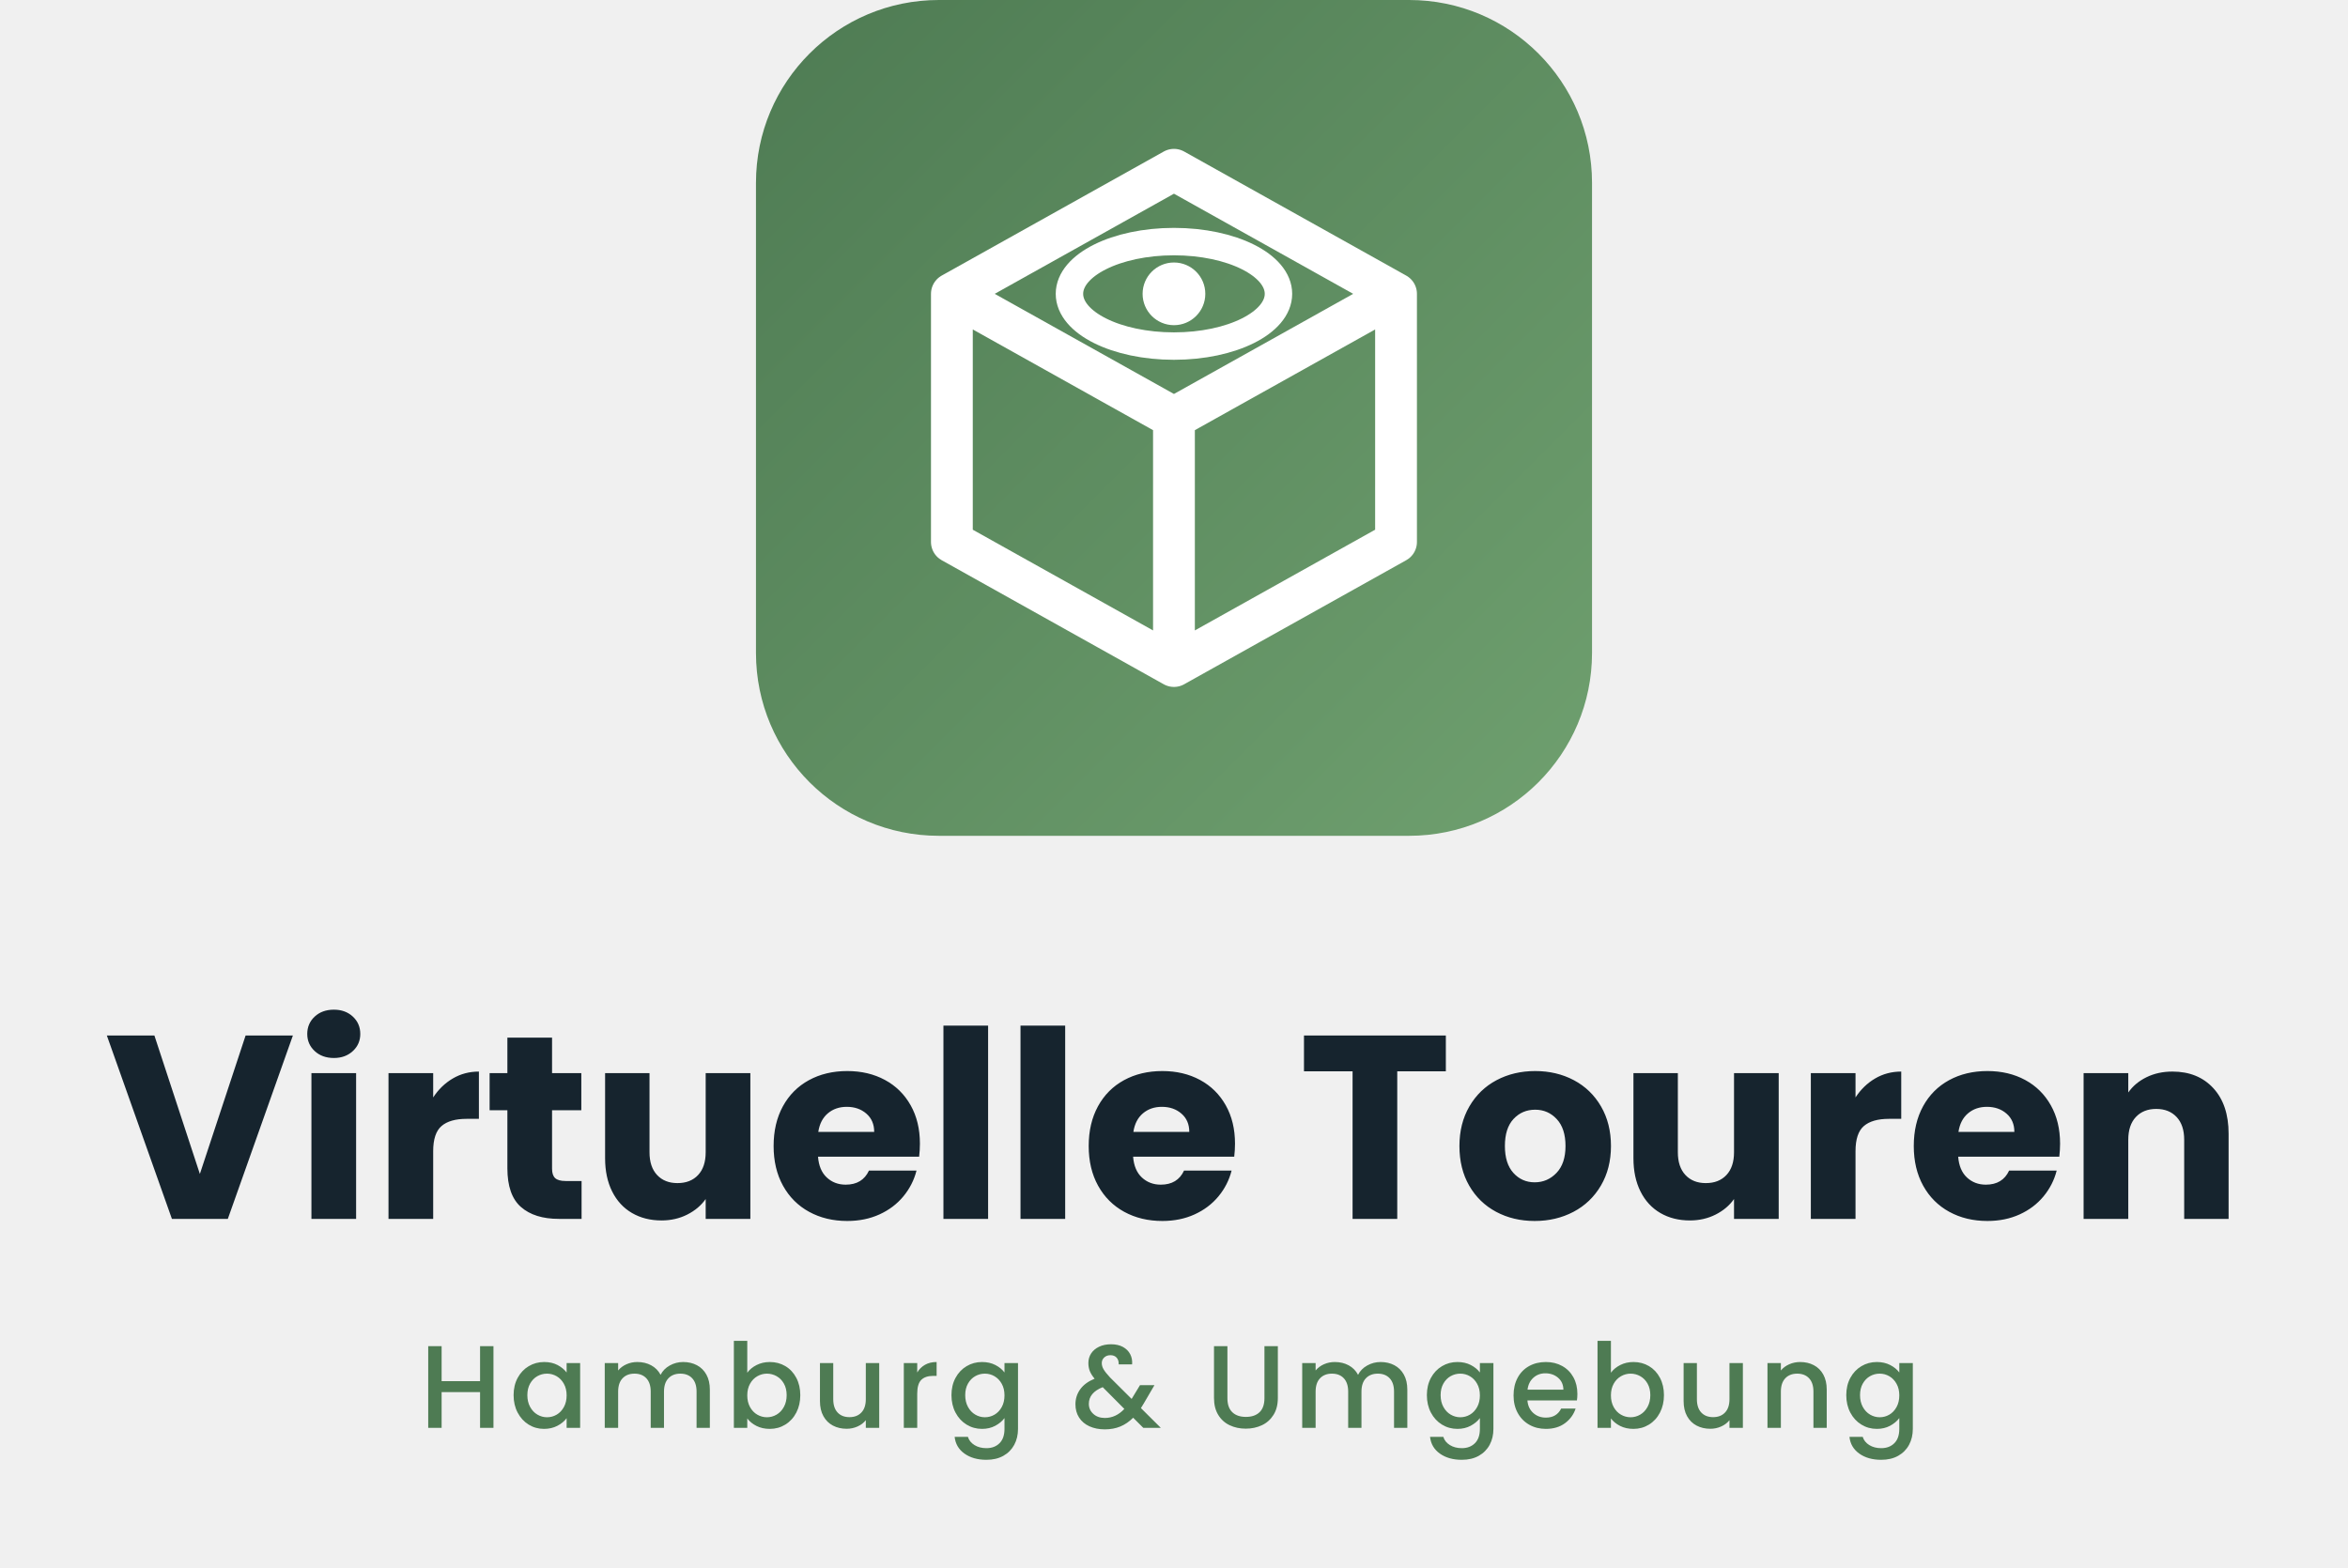
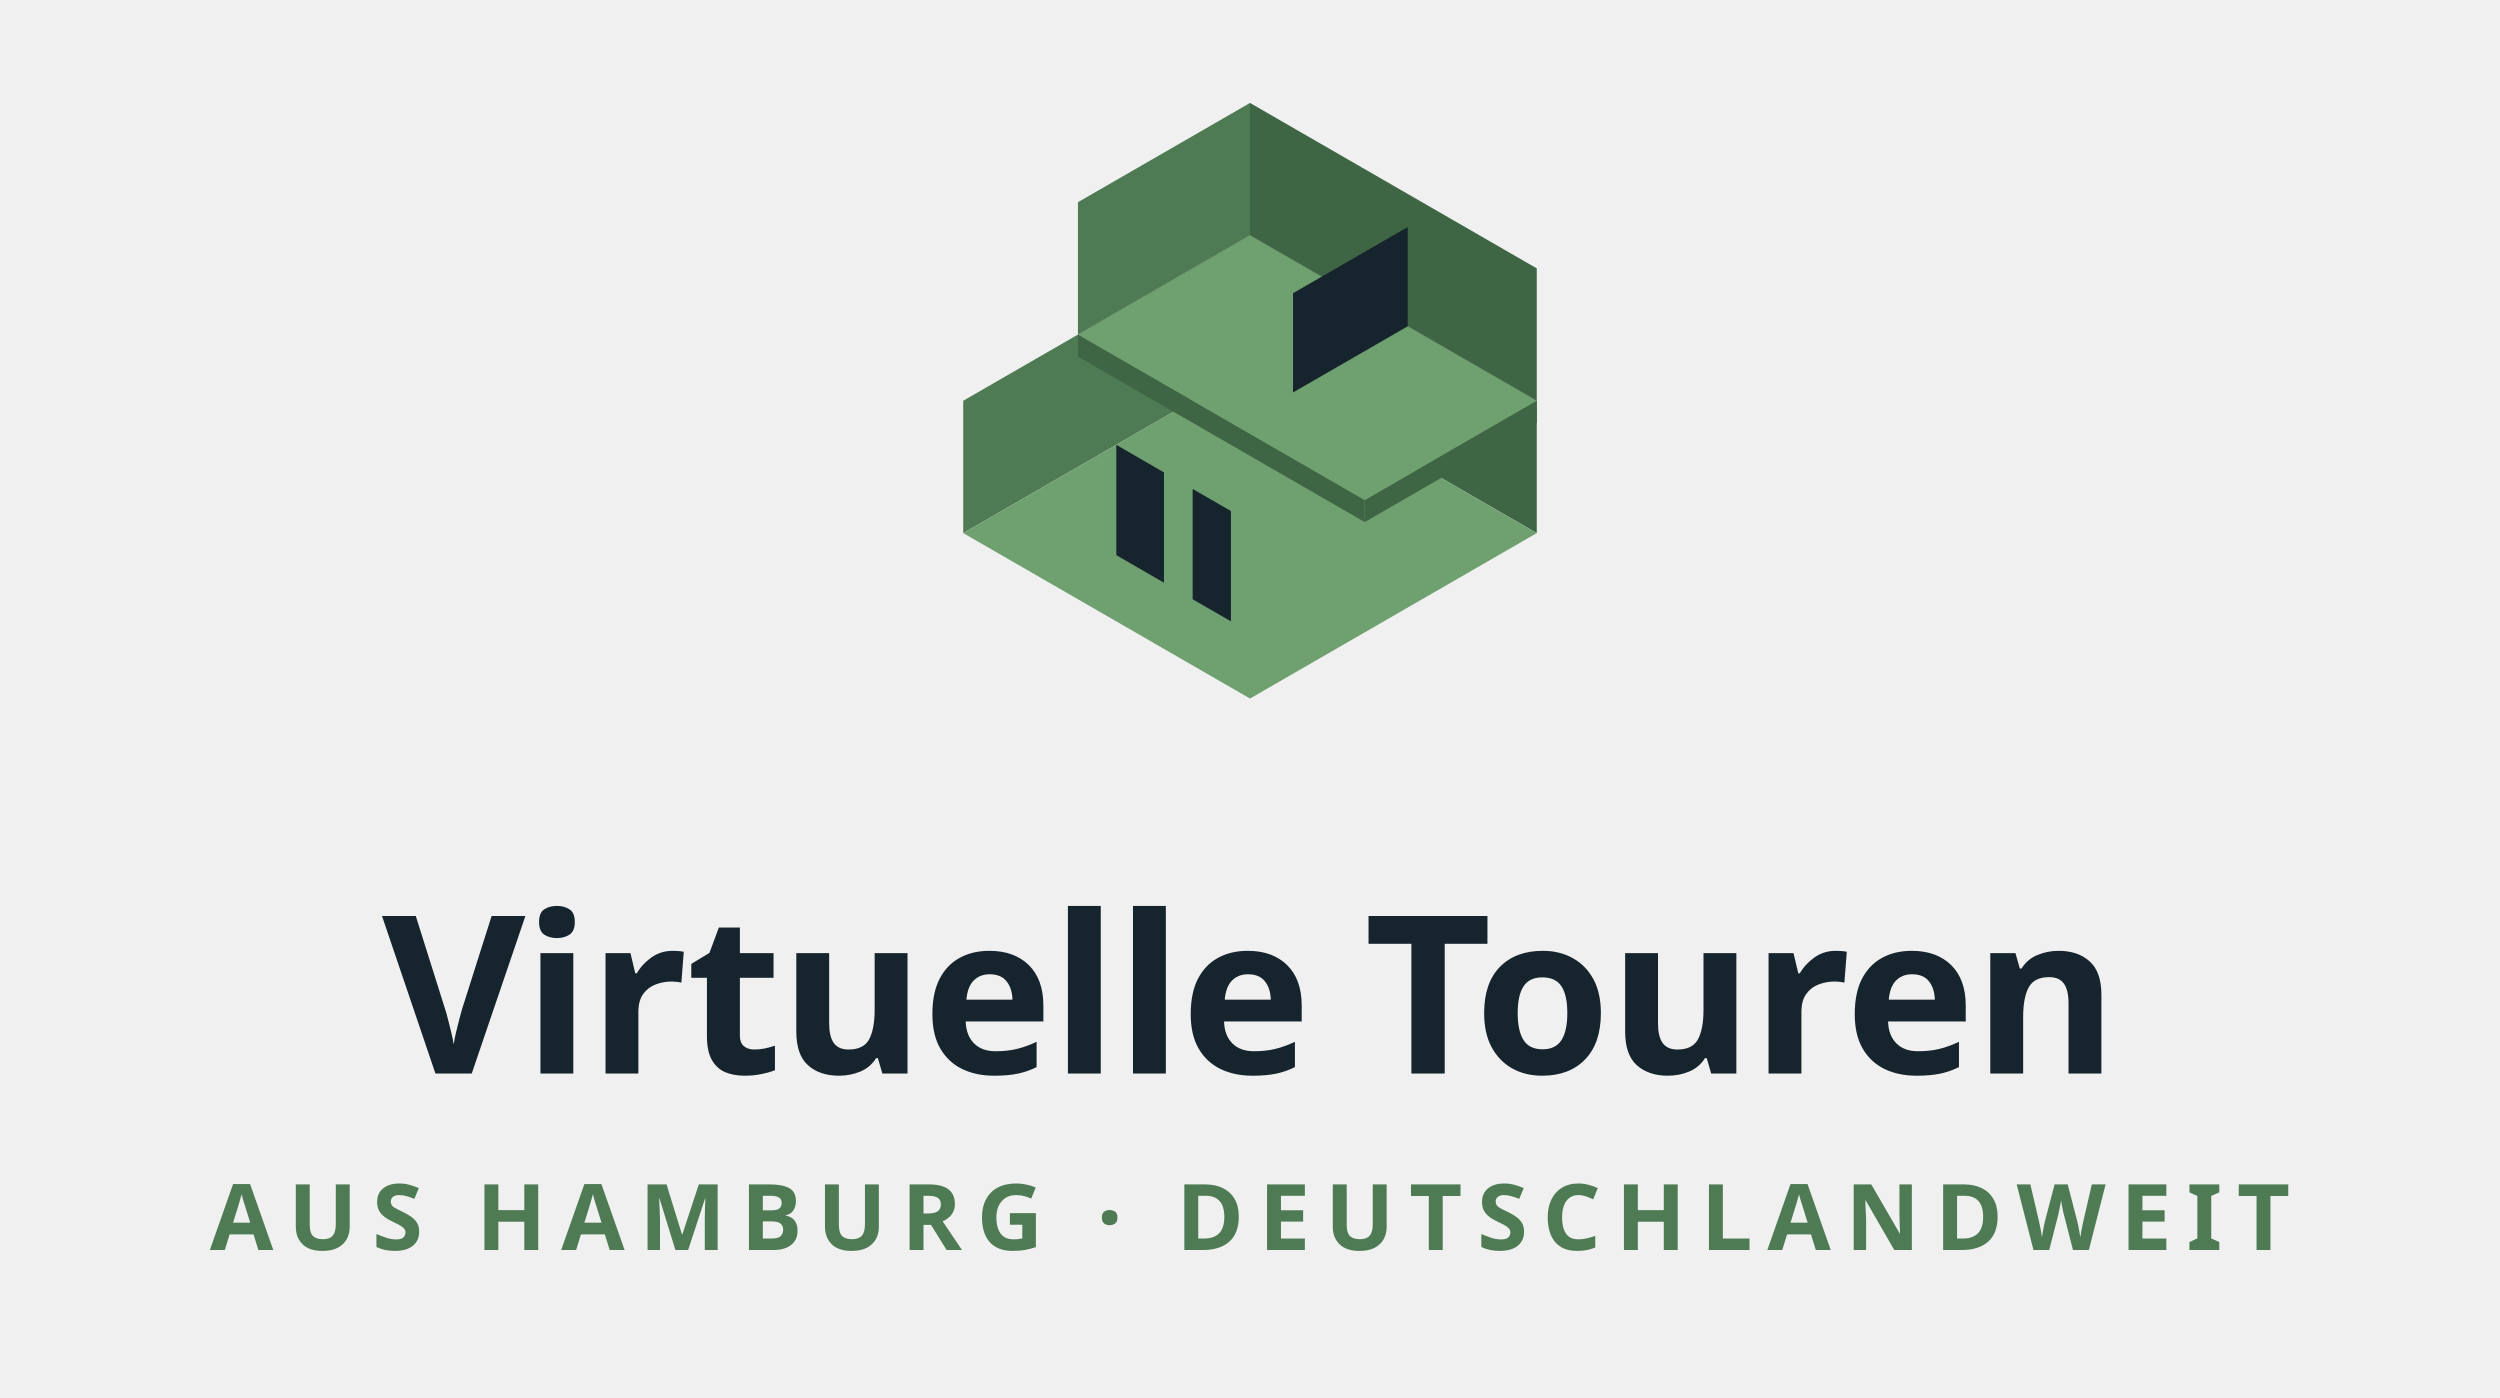
- <svg xmlns="http://www.w3.org/2000/svg" viewBox="0 0 269.61 180.00" width="269.61" height="180.00" role="img" aria-labelledby="t">
-   <defs>
-     <linearGradient id="g" x1="0" y1="0" x2="1" y2="1">
-       <stop offset="0" stop-color="#4E7B53" />
-       <stop offset="1" stop-color="#6FA06F" />
-     </linearGradient>
-   </defs>
-   <rect x="86.805" y="0" width="96.0" height="96.0" rx="21.00" fill="url(#g)" />
-   <path d="M134.80 19.50 L160.30 33.75 L160.30 62.25 L134.80 76.50 L109.30 62.25 L109.30 33.75 Z M109.30 33.75 L134.80 48.00 L160.30 33.75 M134.80 48.00 L134.80 76.50" fill="none" stroke="#FFFFFF" stroke-width="4.80" stroke-linejoin="round" stroke-linecap="round" />
-   <ellipse cx="134.80" cy="33.75" rx="12.00" ry="6.00" fill="none" stroke="#FFFFFF" stroke-width="3.15" />
-   <circle cx="134.80" cy="33.75" r="3.60" fill="#FFFFFF" />
-   <path d="M33.63 118.94 26.16 140.0H19.74L12.27 118.94H17.73L22.95 134.84L28.2 118.94Z M35.28 118.76Q35.28 117.56 36.135 116.765Q36.99 115.97 38.34 115.97Q39.66 115.97 40.515 116.765Q41.37 117.56 41.37 118.76Q41.37 119.93 40.515 120.725Q39.66 121.52 38.34 121.52Q36.99 121.52 36.135 120.725Q35.28 119.93 35.28 118.76ZM40.89 123.26V140.0H35.76V123.26Z M54.99 123.08V128.51H53.58Q51.66 128.51 50.7 129.335Q49.74 130.16 49.74 132.23V140.0H44.61V123.26H49.74V126.05Q50.64 124.67 51.99 123.875Q53.34 123.08 54.99 123.08Z M66.78 135.65V140.0H64.17Q61.38 140.0 59.82 138.635Q58.26 137.27 58.26 134.18V127.52H56.22V123.26H58.26V119.18H63.39V123.26H66.75V127.52H63.39V134.24Q63.39 134.99 63.75 135.32Q64.11 135.65 64.95 135.65Z M86.16 123.26V140.0H81.03V137.72Q80.25 138.83 78.915 139.505Q77.58 140.18 75.96 140.18Q74.04 140.18 72.57 139.325Q71.1 138.47 70.29 136.85Q69.48 135.23 69.48 133.04V123.26H74.58V132.35Q74.58 134.03 75.45 134.96Q76.32 135.89 77.79 135.89Q79.29 135.89 80.16 134.96Q81.03 134.03 81.03 132.35V123.26Z M105.54 132.86H93.93Q94.05 134.42 94.935 135.245Q95.82 136.07 97.11 136.07Q99.03 136.07 99.78 134.45H105.24Q104.82 136.1 103.725 137.42Q102.63 138.74 100.98 139.49Q99.33 140.24 97.29 140.24Q94.83 140.24 92.91 139.19Q90.99 138.14 89.91 136.19Q88.83 134.24 88.83 131.63Q88.83 129.02 89.895 127.07Q90.96 125.12 92.88 124.07Q94.8 123.02 97.29 123.02Q99.72 123.02 101.61 124.04Q103.5 125.06 104.565 126.95Q105.63 128.84 105.63 131.36Q105.63 132.08 105.54 132.86ZM100.38 130.01Q100.38 128.69 99.48 127.91Q98.58 127.13 97.23 127.13Q95.94 127.13 95.055 127.88Q94.17 128.63 93.96 130.01Z M113.46 117.8V140.0H108.33V117.8Z M122.31 117.8V140.0H117.18V117.8Z M141.72 132.86H130.11Q130.23 134.42 131.115 135.245Q132.0 136.07 133.29 136.07Q135.21 136.07 135.96 134.45H141.42Q141.0 136.1 139.905 137.42Q138.81 138.74 137.16 139.49Q135.51 140.24 133.47 140.24Q131.01 140.24 129.09 139.19Q127.17 138.14 126.09 136.19Q125.01 134.24 125.01 131.63Q125.01 129.02 126.075 127.07Q127.14 125.12 129.06 124.07Q130.98 123.02 133.47 123.02Q135.9 123.02 137.79 124.04Q139.68 125.06 140.745 126.95Q141.81 128.84 141.81 131.36Q141.81 132.08 141.72 132.86ZM136.56 130.01Q136.56 128.69 135.66 127.91Q134.76 127.13 133.41 127.13Q132.12 127.13 131.235 127.88Q130.35 128.63 130.14 130.01Z M166.02 118.94V123.05H160.44V140.0H155.31V123.05H149.73V118.94Z M167.58 131.63Q167.58 129.05 168.72 127.085Q169.86 125.12 171.84 124.07Q173.82 123.02 176.28 123.02Q178.74 123.02 180.72 124.07Q182.7 125.12 183.84 127.085Q184.98 129.05 184.98 131.63Q184.98 134.21 183.825 136.175Q182.67 138.14 180.675 139.19Q178.68 140.24 176.22 140.24Q173.76 140.24 171.795 139.19Q169.83 138.14 168.705 136.19Q167.58 134.24 167.58 131.63ZM179.76 131.63Q179.76 129.62 178.755 128.54Q177.75 127.46 176.28 127.46Q174.78 127.46 173.79 128.525Q172.8 129.59 172.8 131.63Q172.8 133.64 173.775 134.72Q174.75 135.8 176.22 135.8Q177.69 135.8 178.725 134.72Q179.76 133.64 179.76 131.63Z M204.24 123.26V140.0H199.11V137.72Q198.33 138.83 196.995 139.505Q195.66 140.18 194.04 140.18Q192.12 140.18 190.65 139.325Q189.18 138.47 188.37 136.85Q187.56 135.23 187.56 133.04V123.26H192.66V132.35Q192.66 134.03 193.53 134.96Q194.4 135.89 195.87 135.89Q197.37 135.89 198.24 134.96Q199.11 134.03 199.11 132.35V123.26Z M218.31 123.08V128.51H216.9Q214.98 128.51 214.02 129.335Q213.06 130.16 213.06 132.23V140.0H207.93V123.26H213.06V126.05Q213.96 124.67 215.31 123.875Q216.66 123.08 218.31 123.08Z M236.46 132.86H224.85Q224.97 134.42 225.855 135.245Q226.74 136.07 228.03 136.07Q229.95 136.07 230.7 134.45H236.16Q235.74 136.1 234.645 137.42Q233.55 138.74 231.9 139.49Q230.25 140.24 228.21 140.24Q225.75 140.24 223.83 139.19Q221.91 138.14 220.83 136.19Q219.75 134.24 219.75 131.63Q219.75 129.02 220.815 127.07Q221.88 125.12 223.8 124.07Q225.72 123.02 228.21 123.02Q230.64 123.02 232.53 124.04Q234.42 125.06 235.485 126.95Q236.55 128.84 236.55 131.36Q236.55 132.08 236.46 132.86ZM231.3 130.01Q231.3 128.69 230.4 127.91Q229.5 127.13 228.15 127.13Q226.86 127.13 225.975 127.88Q225.09 128.63 224.88 130.01Z M255.9 130.22V140.0H250.8V130.91Q250.8 129.23 249.93 128.3Q249.06 127.37 247.59 127.37Q246.12 127.37 245.25 128.3Q244.38 129.23 244.38 130.91V140.0H239.25V123.26H244.38V125.48Q245.16 124.37 246.48 123.725Q247.8 123.08 249.45 123.08Q252.39 123.08 254.145 124.985Q255.9 126.89 255.9 130.22Z" fill="#16242E" />
-   <path d="M56.662 154.618V164.0H55.123V159.896H50.709V164.0H49.17V154.618H50.709V158.641H55.123V154.618Z M62.484 156.44Q63.362 156.44 64.017 156.784Q64.671 157.129 65.063 157.642V156.561H66.615V164.0H65.063V162.893Q64.671 163.419 63.996 163.77Q63.321 164.121 62.457 164.121Q61.499 164.121 60.702 163.629Q59.906 163.136 59.44 162.252Q58.974 161.368 58.974 160.247Q58.974 159.126 59.44 158.262Q59.906 157.399 60.709 156.919Q61.512 156.44 62.484 156.44ZM62.808 157.776Q62.214 157.776 61.701 158.067Q61.188 158.357 60.871 158.917Q60.554 159.477 60.554 160.247Q60.554 161.017 60.871 161.597Q61.188 162.178 61.708 162.481Q62.228 162.785 62.808 162.785Q63.402 162.785 63.915 162.488Q64.428 162.191 64.746 161.617Q65.063 161.043 65.063 160.274Q65.063 159.505 64.746 158.938Q64.428 158.37 63.915 158.073Q63.402 157.776 62.808 157.776Z M81.509 159.613V164.0H79.984V159.842Q79.984 158.843 79.484 158.31Q78.985 157.776 78.121 157.776Q77.257 157.776 76.751 158.31Q76.244 158.843 76.244 159.842V164.0H74.719V159.842Q74.719 158.843 74.219 158.31Q73.72 157.776 72.856 157.776Q71.992 157.776 71.486 158.31Q70.979 158.843 70.979 159.842V164.0H69.44V156.561H70.979V157.412Q71.357 156.953 71.938 156.697Q72.518 156.44 73.18 156.44Q74.071 156.44 74.773 156.818Q75.475 157.196 75.853 157.911Q76.19 157.237 76.906 156.838Q77.621 156.44 78.445 156.44Q79.322 156.44 80.018 156.805Q80.713 157.169 81.111 157.885Q81.509 158.6 81.509 159.613Z M88.398 156.44Q89.383 156.44 90.18 156.912Q90.976 157.385 91.435 158.256Q91.894 159.126 91.894 160.247Q91.894 161.368 91.435 162.252Q90.976 163.136 90.173 163.629Q89.37 164.121 88.398 164.121Q87.534 164.121 86.866 163.784Q86.197 163.446 85.806 162.92V164.0H84.267V154.01H85.806V157.668Q86.197 157.129 86.879 156.784Q87.561 156.44 88.398 156.44ZM88.06 157.776Q87.48 157.776 86.96 158.073Q86.44 158.37 86.123 158.938Q85.806 159.505 85.806 160.274Q85.806 161.043 86.123 161.617Q86.44 162.191 86.96 162.488Q87.48 162.785 88.06 162.785Q88.654 162.785 89.174 162.481Q89.694 162.178 90.011 161.597Q90.328 161.017 90.328 160.247Q90.328 159.477 90.011 158.917Q89.694 158.357 89.174 158.067Q88.654 157.776 88.06 157.776Z M100.956 156.561V164.0H99.417V163.123Q99.053 163.582 98.466 163.845Q97.878 164.108 97.217 164.108Q96.339 164.108 95.644 163.743Q94.949 163.379 94.551 162.663Q94.152 161.948 94.152 160.935V156.561H95.678V160.706Q95.678 161.705 96.177 162.238Q96.677 162.772 97.541 162.772Q98.405 162.772 98.911 162.238Q99.417 161.705 99.417 160.706V156.561Z M107.548 156.44V158.033H107.156Q106.252 158.033 105.786 158.492Q105.32 158.951 105.32 160.085V164.0H103.781V156.561H105.32V157.642Q105.658 157.075 106.218 156.757Q106.778 156.44 107.548 156.44Z M115.341 157.642V156.561H116.893V164.121Q116.893 165.148 116.461 165.951Q116.029 166.754 115.213 167.213Q114.396 167.672 113.262 167.672Q111.75 167.672 110.751 166.963Q109.752 166.255 109.617 165.04H111.142Q111.318 165.62 111.892 165.978Q112.465 166.335 113.262 166.335Q114.193 166.335 114.767 165.769Q115.341 165.202 115.341 164.121V162.88Q114.949 163.406 114.281 163.764Q113.613 164.121 112.762 164.121Q111.79 164.121 110.987 163.629Q110.184 163.136 109.718 162.252Q109.252 161.368 109.252 160.247Q109.252 159.126 109.718 158.262Q110.184 157.399 110.987 156.919Q111.79 156.44 112.762 156.44Q113.626 156.44 114.295 156.784Q114.963 157.129 115.341 157.642ZM113.086 157.776Q112.492 157.776 111.979 158.067Q111.466 158.357 111.149 158.917Q110.832 159.477 110.832 160.247Q110.832 161.017 111.149 161.597Q111.466 162.178 111.986 162.481Q112.506 162.785 113.086 162.785Q113.68 162.785 114.193 162.488Q114.706 162.191 115.024 161.617Q115.341 161.043 115.341 160.274Q115.341 159.505 115.024 158.938Q114.706 158.37 114.193 158.073Q113.68 157.776 113.086 157.776Z M131.278 164.0 130.117 162.839Q129.442 163.514 128.645 163.845Q127.849 164.175 126.863 164.175Q125.864 164.175 125.095 163.825Q124.325 163.474 123.907 162.819Q123.488 162.164 123.488 161.3Q123.488 160.328 124.042 159.565Q124.595 158.803 125.689 158.357Q125.297 157.885 125.135 157.473Q124.973 157.061 124.973 156.561Q124.973 155.94 125.291 155.454Q125.608 154.969 126.202 154.685Q126.796 154.401 127.579 154.401Q128.375 154.401 128.936 154.705Q129.496 155.009 129.773 155.536Q130.049 156.062 129.995 156.71H128.456Q128.47 156.21 128.213 155.934Q127.957 155.657 127.511 155.657Q127.066 155.657 126.789 155.92Q126.512 156.184 126.512 156.561Q126.512 156.926 126.722 157.284Q126.931 157.642 127.457 158.208L129.941 160.679L130.9 159.1H132.56L131.345 161.179L131.008 161.732L133.289 164.0ZM129.104 161.827 126.62 159.329Q125.027 159.964 125.027 161.246Q125.027 161.935 125.54 162.4Q126.053 162.866 126.863 162.866Q128.132 162.866 129.104 161.827Z M140.938 154.618V160.598Q140.938 161.665 141.498 162.204Q142.058 162.744 143.057 162.744Q144.069 162.744 144.63 162.204Q145.19 161.665 145.19 160.598V154.618H146.729V160.571Q146.729 161.719 146.229 162.515Q145.73 163.311 144.893 163.703Q144.056 164.095 143.043 164.095Q142.031 164.095 141.201 163.703Q140.37 163.311 139.885 162.515Q139.398 161.719 139.398 160.571V154.618Z M161.596 159.613V164.0H160.071V159.842Q160.071 158.843 159.571 158.31Q159.071 157.776 158.208 157.776Q157.344 157.776 156.837 158.31Q156.331 158.843 156.331 159.842V164.0H154.805V159.842Q154.805 158.843 154.306 158.31Q153.806 157.776 152.942 157.776Q152.078 157.776 151.572 158.31Q151.066 158.843 151.066 159.842V164.0H149.527V156.561H151.066V157.412Q151.444 156.953 152.024 156.697Q152.605 156.44 153.267 156.44Q154.157 156.44 154.859 156.818Q155.561 157.196 155.94 157.911Q156.277 157.237 156.993 156.838Q157.708 156.44 158.531 156.44Q159.409 156.44 160.104 156.805Q160.799 157.169 161.198 157.885Q161.596 158.6 161.596 159.613Z M169.929 157.642V156.561H171.482V164.121Q171.482 165.148 171.05 165.951Q170.618 166.754 169.801 167.213Q168.984 167.672 167.85 167.672Q166.338 167.672 165.339 166.963Q164.34 166.255 164.205 165.04H165.731Q165.906 165.62 166.48 165.978Q167.054 166.335 167.85 166.335Q168.781 166.335 169.355 165.769Q169.929 165.202 169.929 164.121V162.88Q169.538 163.406 168.869 163.764Q168.201 164.121 167.351 164.121Q166.379 164.121 165.575 163.629Q164.772 163.136 164.306 162.252Q163.841 161.368 163.841 160.247Q163.841 159.126 164.306 158.262Q164.772 157.399 165.575 156.919Q166.379 156.44 167.351 156.44Q168.215 156.44 168.883 156.784Q169.551 157.129 169.929 157.642ZM167.674 157.776Q167.081 157.776 166.567 158.067Q166.055 158.357 165.737 158.917Q165.42 159.477 165.42 160.247Q165.42 161.017 165.737 161.597Q166.055 162.178 166.574 162.481Q167.094 162.785 167.674 162.785Q168.269 162.785 168.781 162.488Q169.294 162.191 169.612 161.617Q169.929 161.043 169.929 160.274Q169.929 159.505 169.612 158.938Q169.294 158.37 168.781 158.073Q168.269 157.776 167.674 157.776Z M181.07 160.855H175.387Q175.454 161.745 176.048 162.286Q176.642 162.826 177.506 162.826Q178.748 162.826 179.261 161.786H180.922Q180.584 162.812 179.7 163.467Q178.816 164.121 177.506 164.121Q176.44 164.121 175.596 163.642Q174.752 163.163 174.273 162.292Q173.794 161.422 173.794 160.274Q173.794 159.126 174.259 158.256Q174.725 157.385 175.569 156.912Q176.413 156.44 177.506 156.44Q178.559 156.44 179.382 156.899Q180.206 157.358 180.665 158.188Q181.124 159.018 181.124 160.099Q181.124 160.517 181.07 160.855ZM179.518 159.613Q179.504 158.762 178.91 158.249Q178.316 157.736 177.439 157.736Q176.642 157.736 176.075 158.242Q175.508 158.749 175.4 159.613Z M187.567 156.44Q188.553 156.44 189.349 156.912Q190.146 157.385 190.605 158.256Q191.064 159.126 191.064 160.247Q191.064 161.368 190.605 162.252Q190.146 163.136 189.342 163.629Q188.539 164.121 187.567 164.121Q186.703 164.121 186.035 163.784Q185.367 163.446 184.975 162.92V164.0H183.436V154.01H184.975V157.668Q185.367 157.129 186.048 156.784Q186.73 156.44 187.567 156.44ZM187.23 157.776Q186.649 157.776 186.129 158.073Q185.61 158.37 185.292 158.938Q184.975 159.505 184.975 160.274Q184.975 161.043 185.292 161.617Q185.61 162.191 186.129 162.488Q186.649 162.785 187.23 162.785Q187.824 162.785 188.343 162.481Q188.863 162.178 189.18 161.597Q189.498 161.017 189.498 160.247Q189.498 159.477 189.18 158.917Q188.863 158.357 188.343 158.067Q187.824 157.776 187.23 157.776Z M200.126 156.561V164.0H198.587V163.123Q198.222 163.582 197.635 163.845Q197.048 164.108 196.386 164.108Q195.509 164.108 194.813 163.743Q194.118 163.379 193.72 162.663Q193.322 161.948 193.322 160.935V156.561H194.847V160.706Q194.847 161.705 195.347 162.238Q195.846 162.772 196.71 162.772Q197.574 162.772 198.08 162.238Q198.587 161.705 198.587 160.706V156.561Z M209.755 159.613V164.0H208.229V159.842Q208.229 158.843 207.73 158.31Q207.23 157.776 206.366 157.776Q205.502 157.776 204.996 158.31Q204.49 158.843 204.49 159.842V164.0H202.951V156.561H204.49V157.412Q204.868 156.953 205.455 156.697Q206.042 156.44 206.704 156.44Q207.581 156.44 208.276 156.805Q208.972 157.169 209.363 157.885Q209.755 158.6 209.755 159.613Z M218.088 157.642V156.561H219.64V164.121Q219.64 165.148 219.208 165.951Q218.776 166.754 217.959 167.213Q217.143 167.672 216.009 167.672Q214.497 167.672 213.498 166.963Q212.499 166.255 212.364 165.04H213.889Q214.065 165.62 214.638 165.978Q215.212 166.335 216.009 166.335Q216.94 166.335 217.514 165.769Q218.088 165.202 218.088 164.121V162.88Q217.696 163.406 217.028 163.764Q216.36 164.121 215.509 164.121Q214.537 164.121 213.734 163.629Q212.931 163.136 212.465 162.252Q211.999 161.368 211.999 160.247Q211.999 159.126 212.465 158.262Q212.931 157.399 213.734 156.919Q214.537 156.44 215.509 156.44Q216.373 156.44 217.041 156.784Q217.71 157.129 218.088 157.642ZM215.833 157.776Q215.239 157.776 214.726 158.067Q214.213 158.357 213.896 158.917Q213.579 159.477 213.579 160.247Q213.579 161.017 213.896 161.597Q214.213 162.178 214.733 162.481Q215.252 162.785 215.833 162.785Q216.427 162.785 216.94 162.488Q217.453 162.191 217.77 161.617Q218.088 161.043 218.088 160.274Q218.088 159.505 217.77 158.938Q217.453 158.37 216.94 158.073Q216.427 157.776 215.833 157.776Z" fill="#4E7B53" />
+ <svg xmlns="http://www.w3.org/2000/svg" viewBox="0 0 340 190" width="340" height="190" role="img" aria-label="Virtuelle Touren, aus Hamburg, deutschlandweit">
+   <svg x="122" y="8" viewBox="8 8 64 64" width="96" height="96">
+     <path d="M14 51L40 36L40 24L14 39Z" fill="#4E7B53" />
+     <path d="M40 36L66 51L66 39L40 24Z" fill="#3f6644" />
+     <path d="M40 36L66 51L40 66L14 51Z" fill="#6FA06F" />
+     <path d="M27.88 53L32.2 55.5L32.2 45.5L27.88 43Z" fill="#16242E" />
+     <path d="M34.8 57L38.27 59L38.27 49L34.8 47Z" fill="#16242E" />
+     <path d="M24.4 33L50.4 48L50.4 50L24.4 35Z" fill="#3f6644" />
+     <path d="M50.4 48L66 39L66 41L50.4 50Z" fill="#3f6644" />
+     <path d="M40 24L66 39L50.4 48L24.4 33Z" fill="#6FA06F" />
+     <path d="M24.4 33L40 24L40 12L24.4 21Z" fill="#4E7B53" />
+     <path d="M40 24L66 39L66 27L40 12Z" fill="#3f6644" />
+     <path d="M54.3 32.25L43.9 38.25L43.9 29.25L54.3 23.25Z" fill="#16242E" />
+   </svg>
+   <text x="170" y="146" text-anchor="middle" font-family="Urbanist, system-ui, sans-serif" font-size="30" font-weight="700" letter-spacing="-.3" fill="#16242E">Virtuelle Touren</text>
+   <text x="170" y="170" text-anchor="middle" font-family="Urbanist, system-ui, sans-serif" font-size="12.5" font-weight="600" letter-spacing="2" fill="#4E7B53">AUS HAMBURG · DEUTSCHLANDWEIT</text>
</svg>
